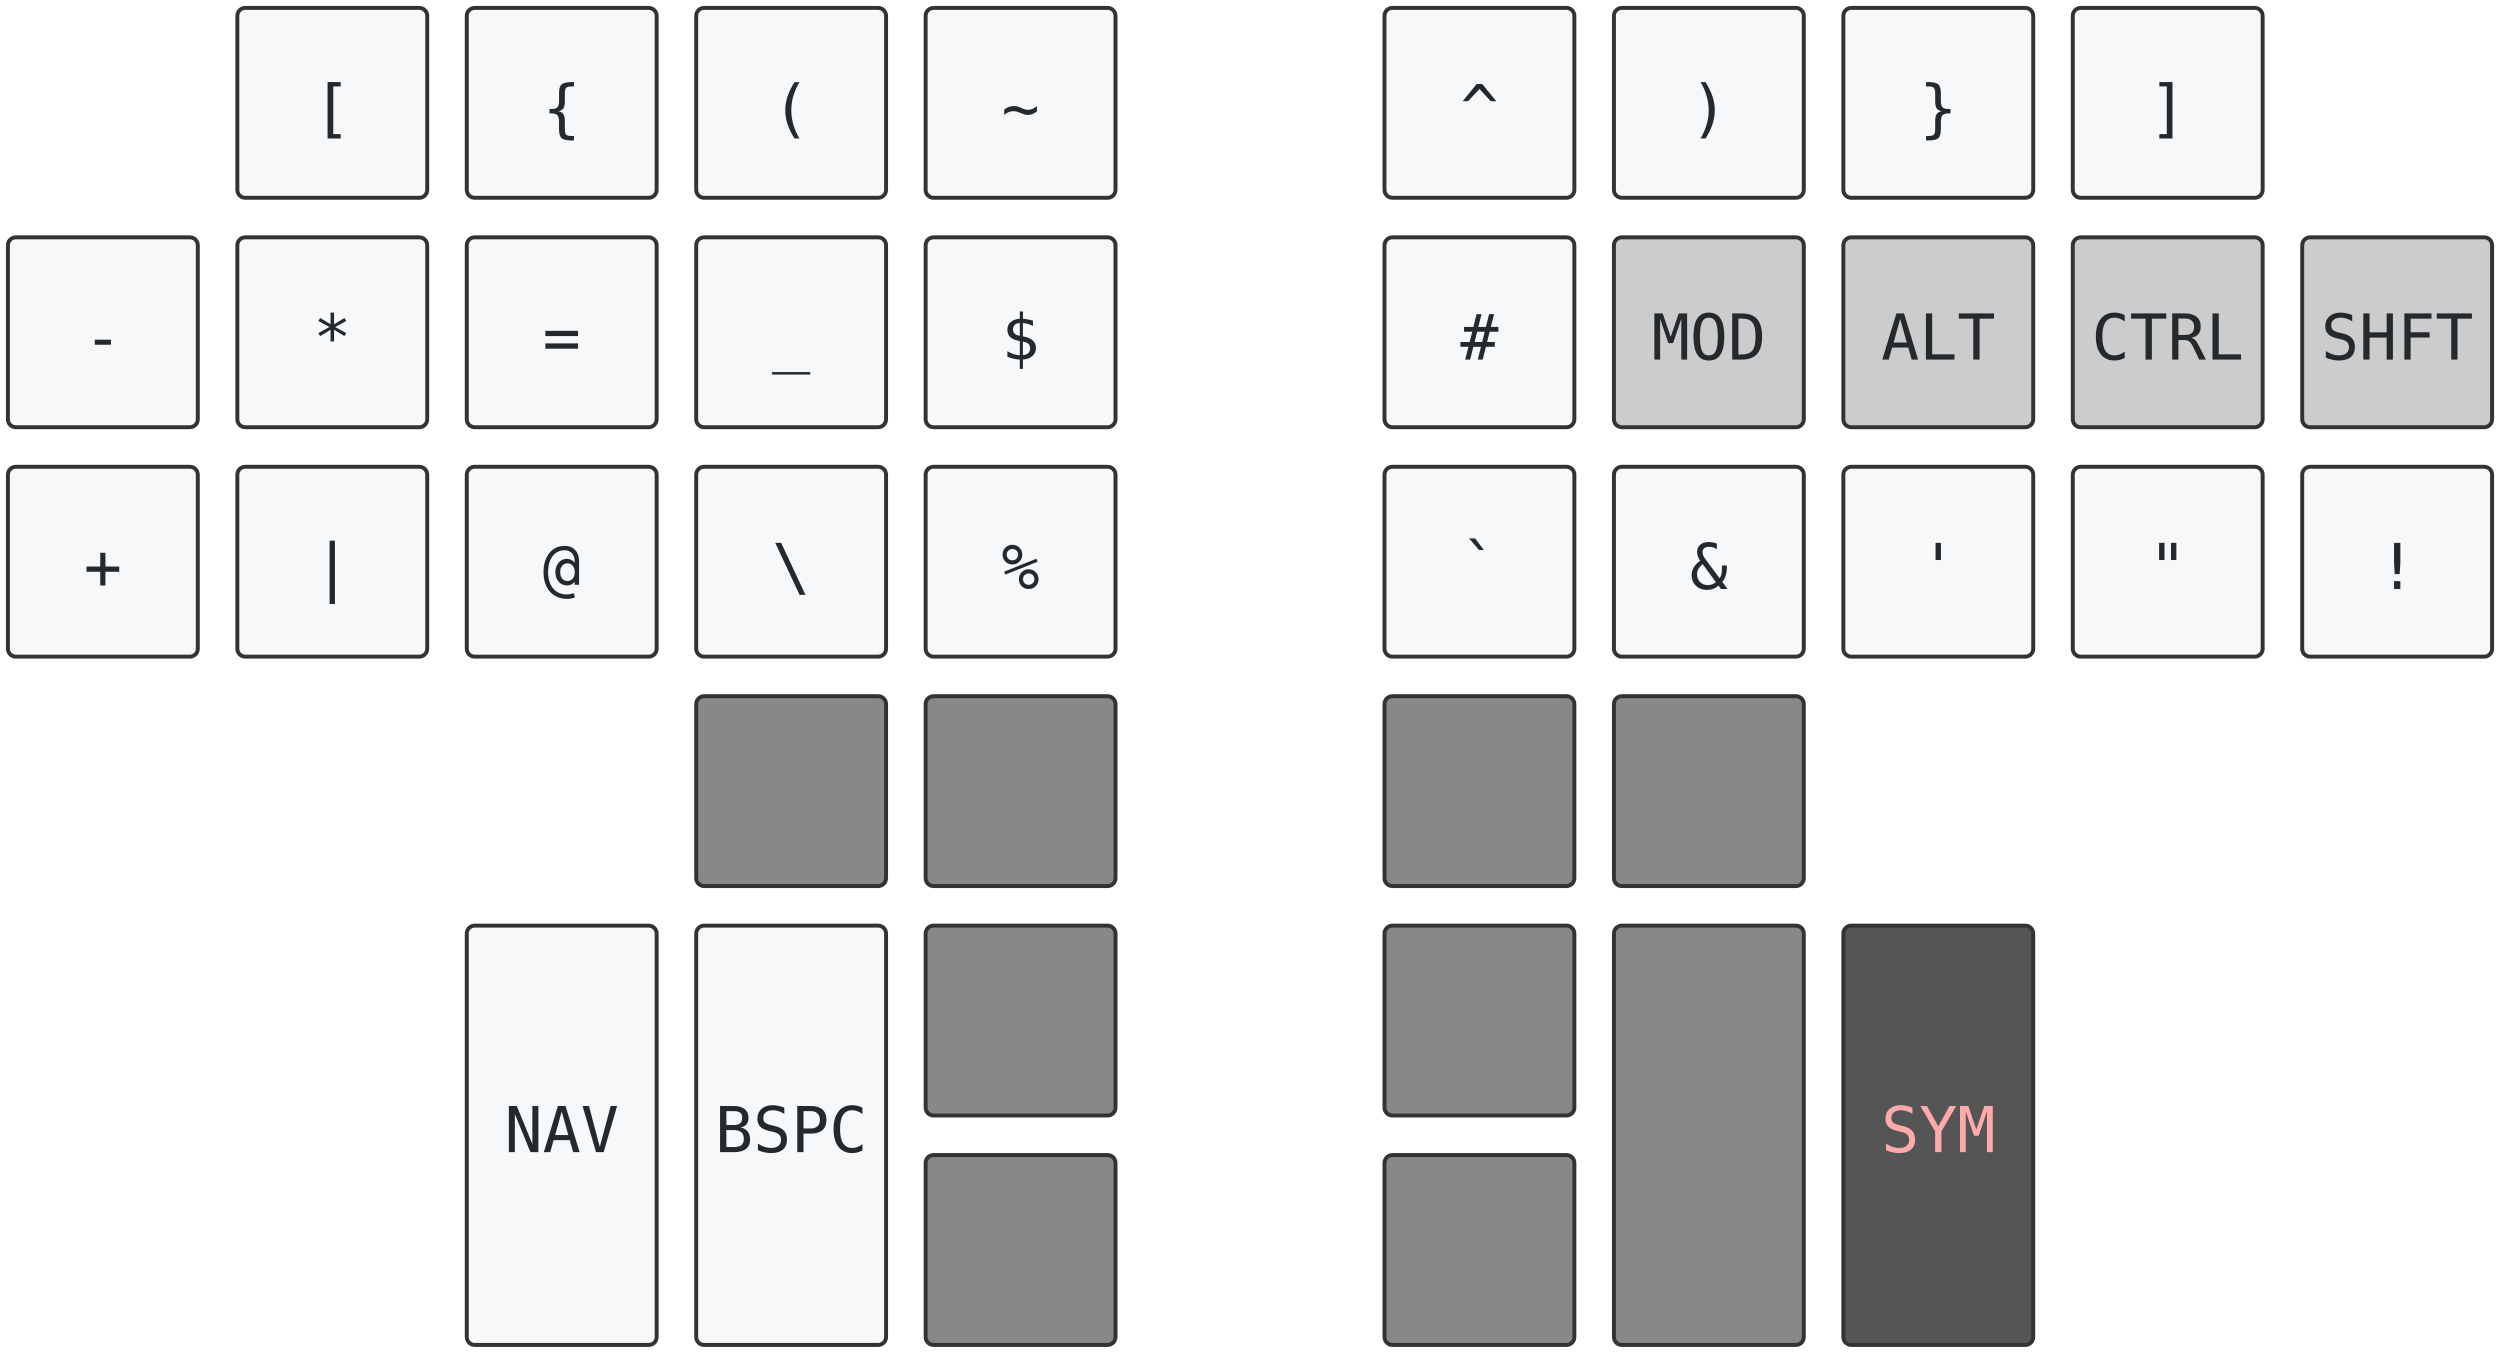
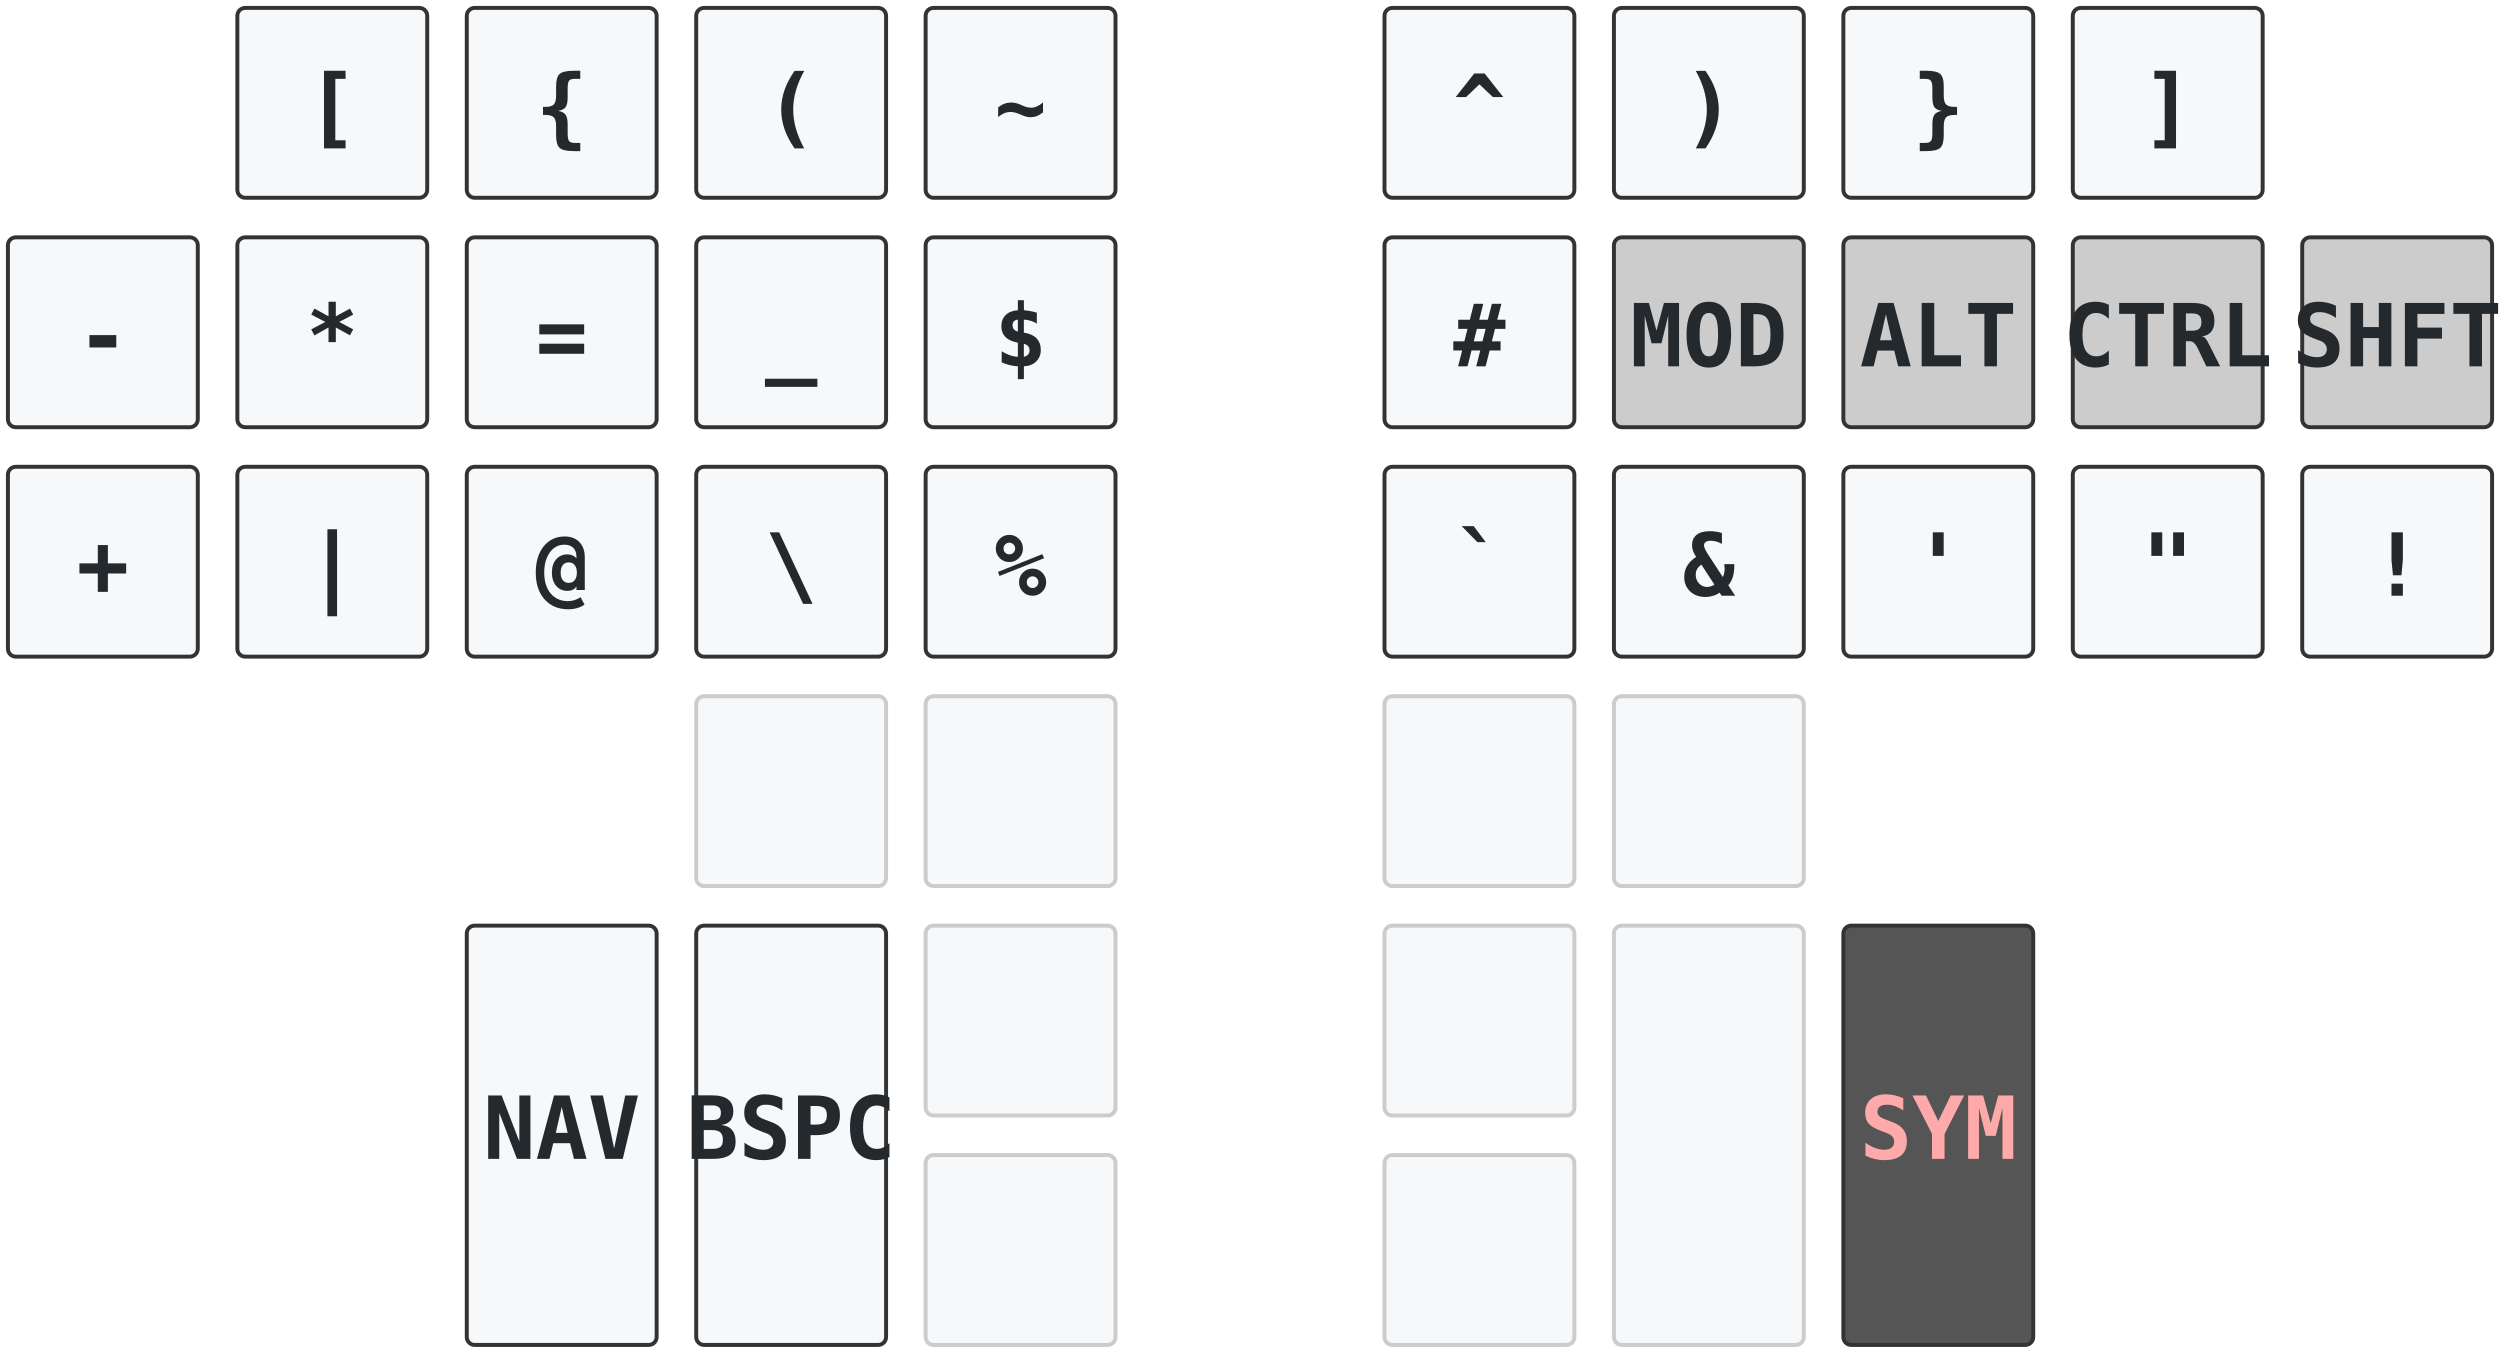
<svg xmlns="http://www.w3.org/2000/svg" width="632" height="342" viewBox="0 0 632 342">
  <style>
    svg {
-         font-family: monospace;
-         font-size: 16px;
+         font-family: "Iosevka Term Slab", monospace;
+         font-size: 22px;
        font-kerning: normal;
+         font-weight: bold;
        text-rendering: optimizeLegibility;
        fill: #24292e;
    }

    rect {
        fill: #f6f8fa;
        stroke: #333;
+     }
+ 
+     .combo {
+         font-size: 20px;
    }

    .key {
        stroke: #333;
    }

    .pressed {
        fill: #555;
    }

    .pressed-text {
        fill: #faa;
    }

    .disabled {
-         fill: #888;
-         stroke: #f0009;
+         fill: #f6f8fa;
+         stroke: #ccc;
+         border-color: red;
    }

    .deactivated {
        fill: #f000;
        stroke: #f000;
    }

    .sticky {
        fill: #ccc;
    }
</style>
  <rect rx="2" ry="2" x="2" y="2" width="48" height="48" class="deactivated key" />
  <rect rx="2" ry="2" x="60" y="2" width="48" height="48" class=" key" />
  <text text-anchor="middle" dominant-baseline="middle" x="84.0" y="28.364" class="-text">[</text>
  <rect rx="2" ry="2" x="118" y="2" width="48" height="48" class=" key" />
  <text text-anchor="middle" dominant-baseline="middle" x="142.0" y="28.364" class="-text">{</text>
  <rect rx="2" ry="2" x="176" y="2" width="48" height="48" class=" key" />
  <text text-anchor="middle" dominant-baseline="middle" x="200.0" y="28.364" class="-text">(</text>
  <rect rx="2" ry="2" x="234" y="2" width="48" height="48" class=" key" />
  <text text-anchor="middle" dominant-baseline="middle" x="258.0" y="28.364" class="-text">~</text>
  <rect rx="2" ry="2" x="292" y="2" width="48" height="48" class="deactivated key" />
  <rect rx="2" ry="2" x="350" y="2" width="48" height="48" class=" key" />
  <text text-anchor="middle" dominant-baseline="middle" x="374.0" y="28.364" class="-text">^</text>
  <rect rx="2" ry="2" x="408" y="2" width="48" height="48" class=" key" />
  <text text-anchor="middle" dominant-baseline="middle" x="432.0" y="28.364" class="-text">)</text>
  <rect rx="2" ry="2" x="466" y="2" width="48" height="48" class=" key" />
  <text text-anchor="middle" dominant-baseline="middle" x="490.0" y="28.364" class="-text">}</text>
  <rect rx="2" ry="2" x="524" y="2" width="48" height="48" class=" key" />
  <text text-anchor="middle" dominant-baseline="middle" x="548.0" y="28.364" class="-text">]</text>
  <rect rx="2" ry="2" x="582" y="2" width="48" height="48" class="deactivated key" />
  <rect rx="2" ry="2" x="2" y="60" width="48" height="48" class=" key" />
  <text text-anchor="middle" dominant-baseline="middle" x="26.0" y="86.364" class="-text">-</text>
  <rect rx="2" ry="2" x="60" y="60" width="48" height="48" class=" key" />
  <text text-anchor="middle" dominant-baseline="middle" x="84.0" y="86.364" class="-text">*</text>
  <rect rx="2" ry="2" x="118" y="60" width="48" height="48" class=" key" />
  <text text-anchor="middle" dominant-baseline="middle" x="142.0" y="86.364" class="-text">=</text>
  <rect rx="2" ry="2" x="176" y="60" width="48" height="48" class=" key" />
  <text text-anchor="middle" dominant-baseline="middle" x="200.0" y="86.364" class="-text">_</text>
  <rect rx="2" ry="2" x="234" y="60" width="48" height="48" class=" key" />
  <text text-anchor="middle" dominant-baseline="middle" x="258.0" y="86.364" class="-text">$</text>
  <rect rx="2" ry="2" x="292" y="60" width="48" height="48" class="deactivated key" />
  <rect rx="2" ry="2" x="350" y="60" width="48" height="48" class=" key" />
  <text text-anchor="middle" dominant-baseline="middle" x="374.0" y="86.364" class="-text">#</text>
  <rect rx="2" ry="2" x="408" y="60" width="48" height="48" class="sticky key" />
  <text text-anchor="middle" dominant-baseline="middle" x="432.0" y="86.364" class="sticky-text">MOD</text>
  <rect rx="2" ry="2" x="466" y="60" width="48" height="48" class="sticky key" />
  <text text-anchor="middle" dominant-baseline="middle" x="490.0" y="86.364" class="sticky-text">ALT</text>
  <rect rx="2" ry="2" x="524" y="60" width="48" height="48" class="sticky key" />
  <text text-anchor="middle" dominant-baseline="middle" x="548.0" y="86.364" class="sticky-text">CTRL</text>
  <rect rx="2" ry="2" x="582" y="60" width="48" height="48" class="sticky key" />
  <text text-anchor="middle" dominant-baseline="middle" x="606.0" y="86.364" class="sticky-text">SHFT</text>
  <rect rx="2" ry="2" x="2" y="118" width="48" height="48" class=" key" />
  <text text-anchor="middle" dominant-baseline="middle" x="26.0" y="144.364" class="-text">+</text>
  <rect rx="2" ry="2" x="60" y="118" width="48" height="48" class=" key" />
  <text text-anchor="middle" dominant-baseline="middle" x="84.0" y="144.364" class="-text">|</text>
  <rect rx="2" ry="2" x="118" y="118" width="48" height="48" class=" key" />
  <text text-anchor="middle" dominant-baseline="middle" x="142.0" y="144.364" class="-text">@</text>
  <rect rx="2" ry="2" x="176" y="118" width="48" height="48" class=" key" />
  <text text-anchor="middle" dominant-baseline="middle" x="200.0" y="144.364" class="-text">\</text>
  <rect rx="2" ry="2" x="234" y="118" width="48" height="48" class=" key" />
  <text text-anchor="middle" dominant-baseline="middle" x="258.0" y="144.364" class="-text">%</text>
  <rect rx="2" ry="2" x="292" y="118" width="48" height="48" class="deactivated key" />
  <rect rx="2" ry="2" x="350" y="118" width="48" height="48" class=" key" />
  <text text-anchor="middle" dominant-baseline="middle" x="374.0" y="144.364" class="-text">`</text>
  <rect rx="2" ry="2" x="408" y="118" width="48" height="48" class=" key" />
  <text text-anchor="middle" dominant-baseline="middle" x="432.0" y="144.364" class="-text">&amp;</text>
  <rect rx="2" ry="2" x="466" y="118" width="48" height="48" class=" key" />
  <text text-anchor="middle" dominant-baseline="middle" x="490.0" y="144.364" class="-text">'</text>
  <rect rx="2" ry="2" x="524" y="118" width="48" height="48" class=" key" />
  <text text-anchor="middle" dominant-baseline="middle" x="548.0" y="144.364" class="-text">"</text>
  <rect rx="2" ry="2" x="582" y="118" width="48" height="48" class=" key" />
  <text text-anchor="middle" dominant-baseline="middle" x="606.0" y="144.364" class="-text">!</text>
  <rect rx="2" ry="2" x="2" y="176" width="48" height="48" class="deactivated key" />
  <rect rx="2" ry="2" x="60" y="176" width="48" height="48" class="deactivated key" />
  <rect rx="2" ry="2" x="118" y="176" width="48" height="48" class="deactivated key" />
  <rect rx="2" ry="2" x="176" y="176" width="48" height="48" class="disabled key" />
  <rect rx="2" ry="2" x="234" y="176" width="48" height="48" class="disabled key" />
  <rect rx="2" ry="2" x="292" y="176" width="48" height="48" class="deactivated key" />
  <rect rx="2" ry="2" x="350" y="176" width="48" height="48" class="disabled key" />
  <rect rx="2" ry="2" x="408" y="176" width="48" height="48" class="disabled key" />
  <rect rx="2" ry="2" x="466" y="176" width="48" height="48" class="deactivated key" />
  <rect rx="2" ry="2" x="524" y="176" width="48" height="48" class="deactivated key" />
  <rect rx="2" ry="2" x="582" y="176" width="48" height="48" class="deactivated key" />
  <rect rx="2" ry="2" x="2" y="234" width="48" height="48" class="deactivated key" />
  <rect rx="2" ry="2" x="60" y="234" width="48" height="48" class="deactivated key" />
  <rect rx="2" ry="2" x="118" y="234" width="48" height="106" class="key key" />
  <text text-anchor="middle" dominant-baseline="middle" x="142.0" y="286.727" class="key-text">NAV</text>
  <rect rx="2" ry="2" x="176" y="234" width="48" height="106" class="key key" />
  <text text-anchor="middle" dominant-baseline="middle" x="200.0" y="286.727" class="key-text">BSPC</text>
  <rect rx="2" ry="2" x="234" y="234" width="48" height="48" class="disabled key" />
  <rect rx="2" ry="2" x="292" y="234" width="48" height="48" class="deactivated key" />
  <rect rx="2" ry="2" x="350" y="234" width="48" height="48" class="disabled key" />
  <rect rx="2" ry="2" x="408" y="234" width="48" height="106" class="disabled key" />
  <rect rx="2" ry="2" x="466" y="234" width="48" height="106" class="pressed key" />
  <text text-anchor="middle" dominant-baseline="middle" x="490.0" y="286.727" class="pressed-text">SYM</text>
  <rect rx="2" ry="2" x="524" y="234" width="48" height="48" class="deactivated key" />
  <rect rx="2" ry="2" x="582" y="234" width="48" height="48" class="deactivated key" />
  <rect rx="2" ry="2" x="2" y="292" width="48" height="48" class="deactivated key" />
  <rect rx="2" ry="2" x="60" y="292" width="48" height="48" class="deactivated key" />
  <rect rx="2" ry="2" x="118" y="292" width="48" height="48" class="deactivated key" />
  <rect rx="2" ry="2" x="176" y="292" width="48" height="48" class="deactivated key" />
  <rect rx="2" ry="2" x="234" y="292" width="48" height="48" class="disabled key" />
  <rect rx="2" ry="2" x="292" y="292" width="48" height="48" class="deactivated key" />
  <rect rx="2" ry="2" x="350" y="292" width="48" height="48" class="disabled key" />
  <rect rx="2" ry="2" x="408" y="292" width="48" height="48" class="deactivated key" />
  <rect rx="2" ry="2" x="466" y="292" width="48" height="48" class="deactivated key" />
  <rect rx="2" ry="2" x="524" y="292" width="48" height="48" class="deactivated key" />
  <rect rx="2" ry="2" x="582" y="292" width="48" height="48" class="deactivated key" />
</svg>
